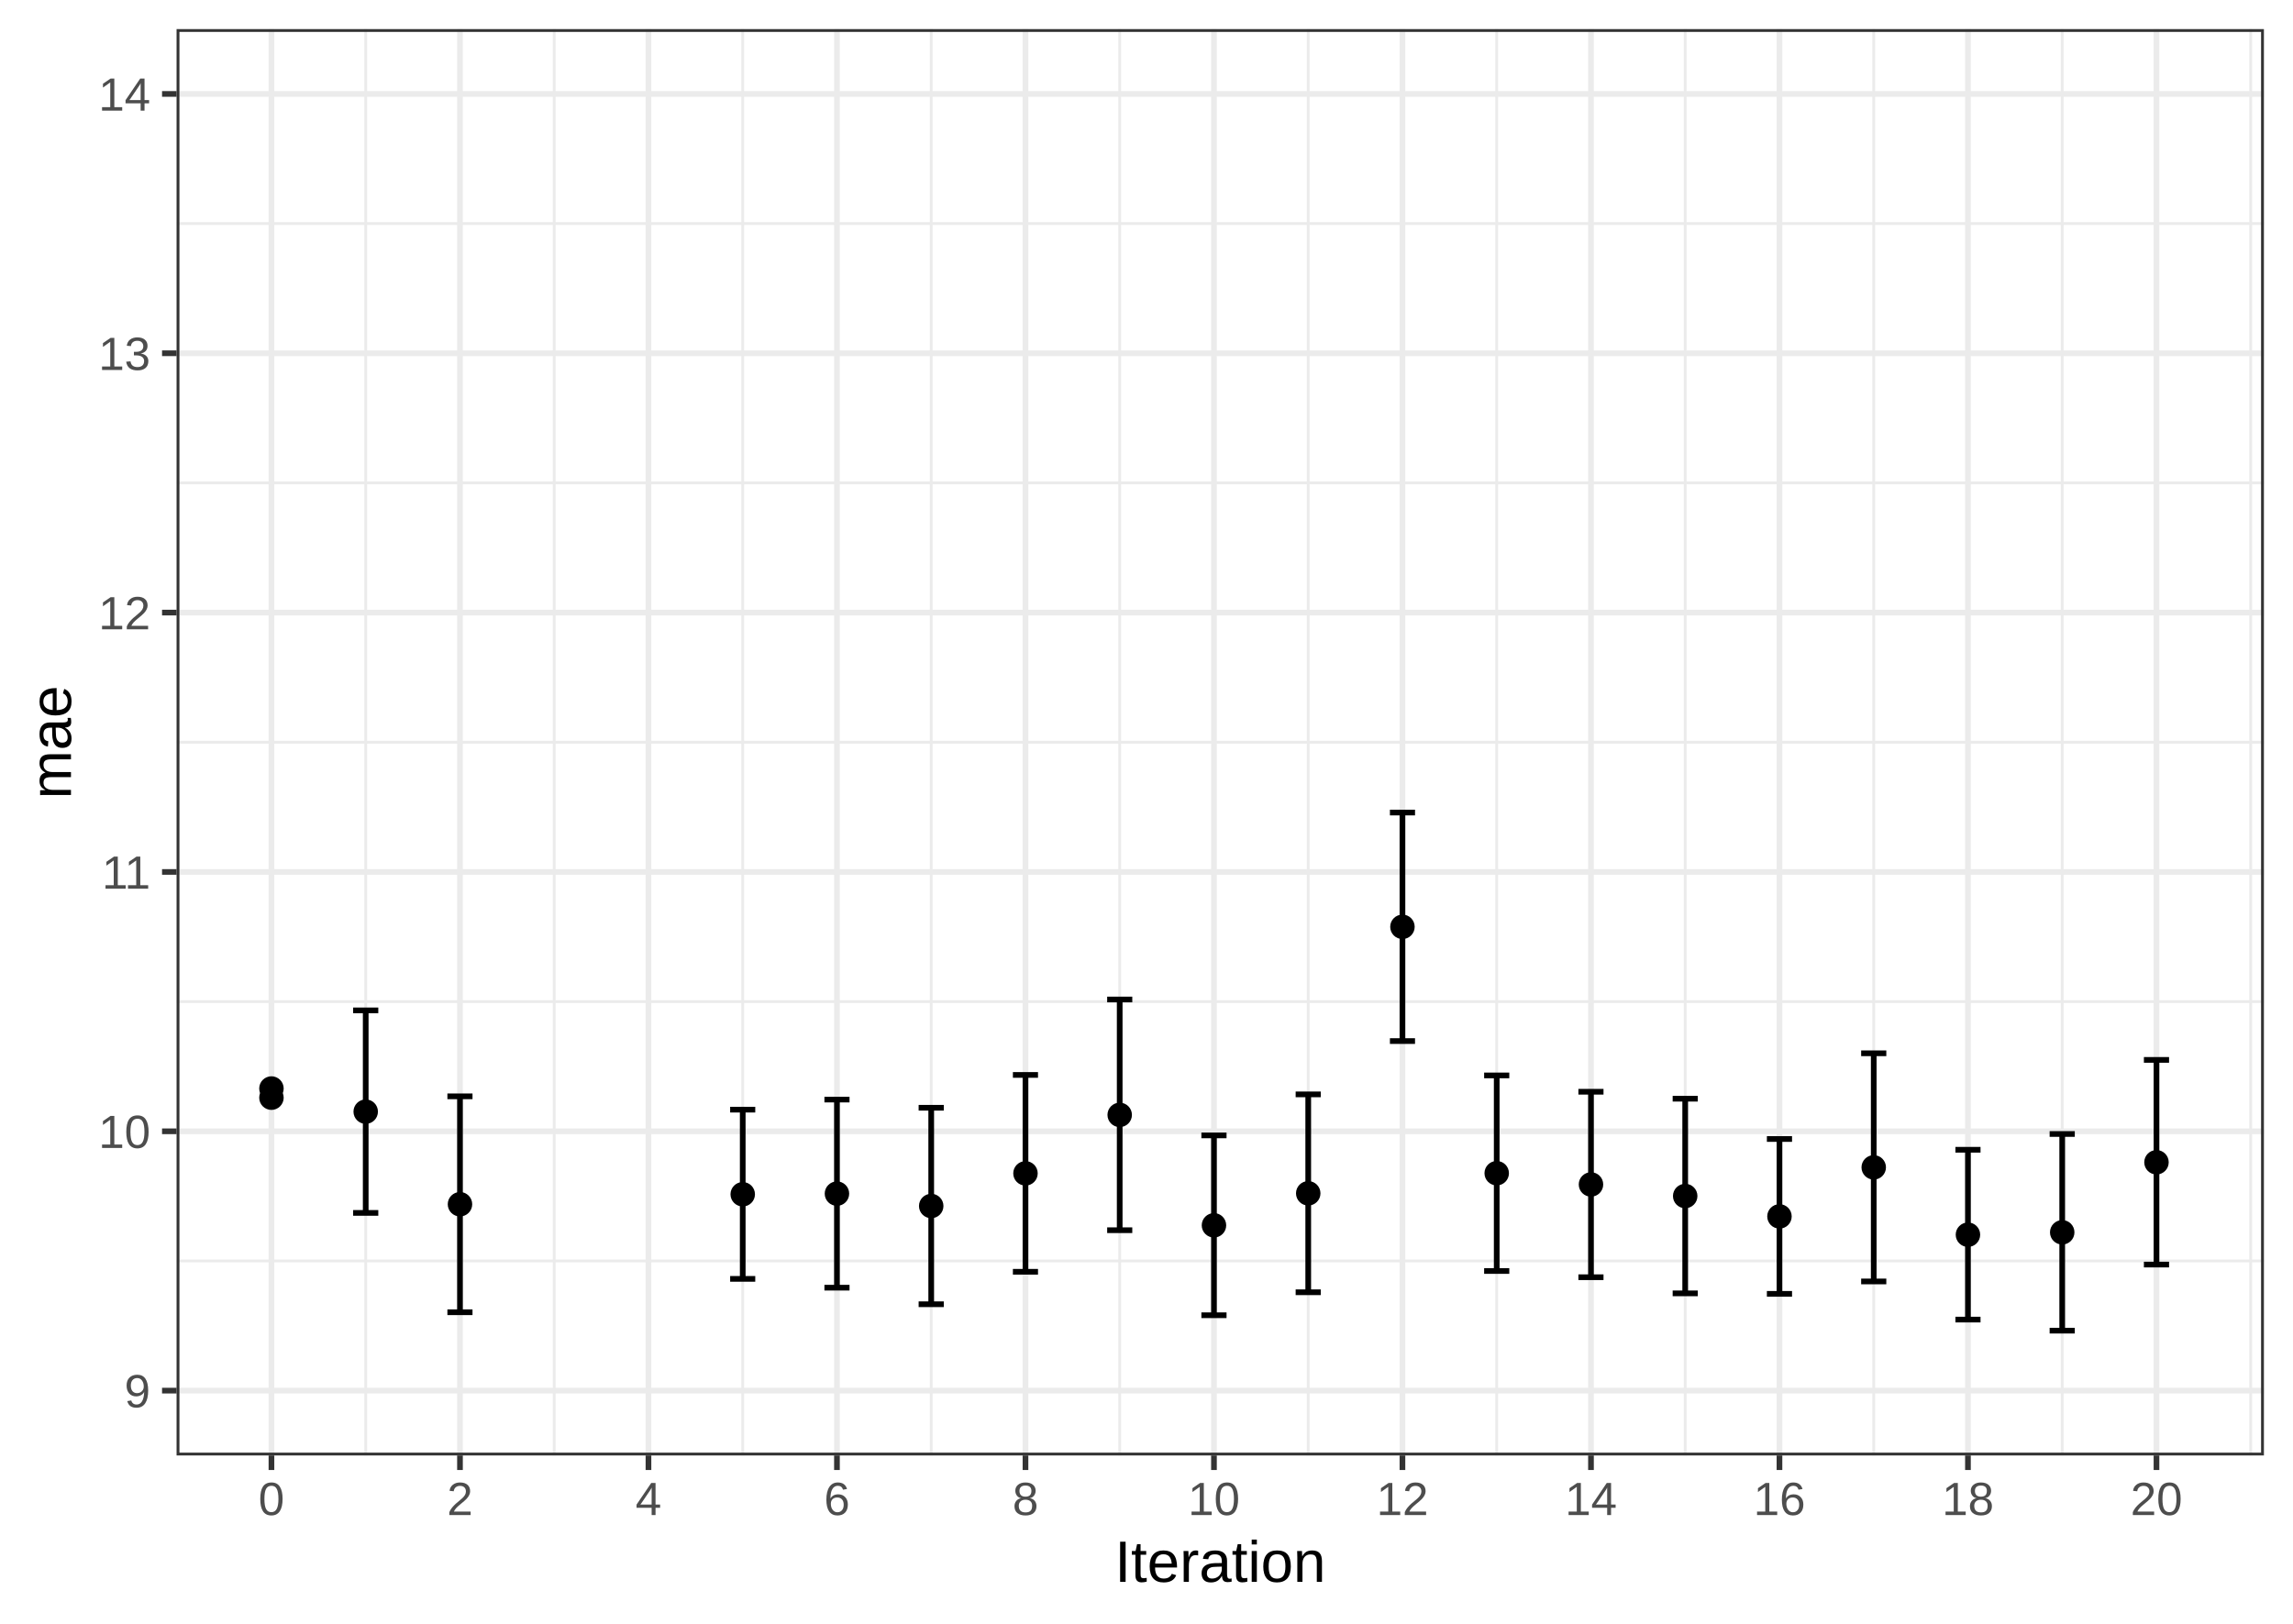
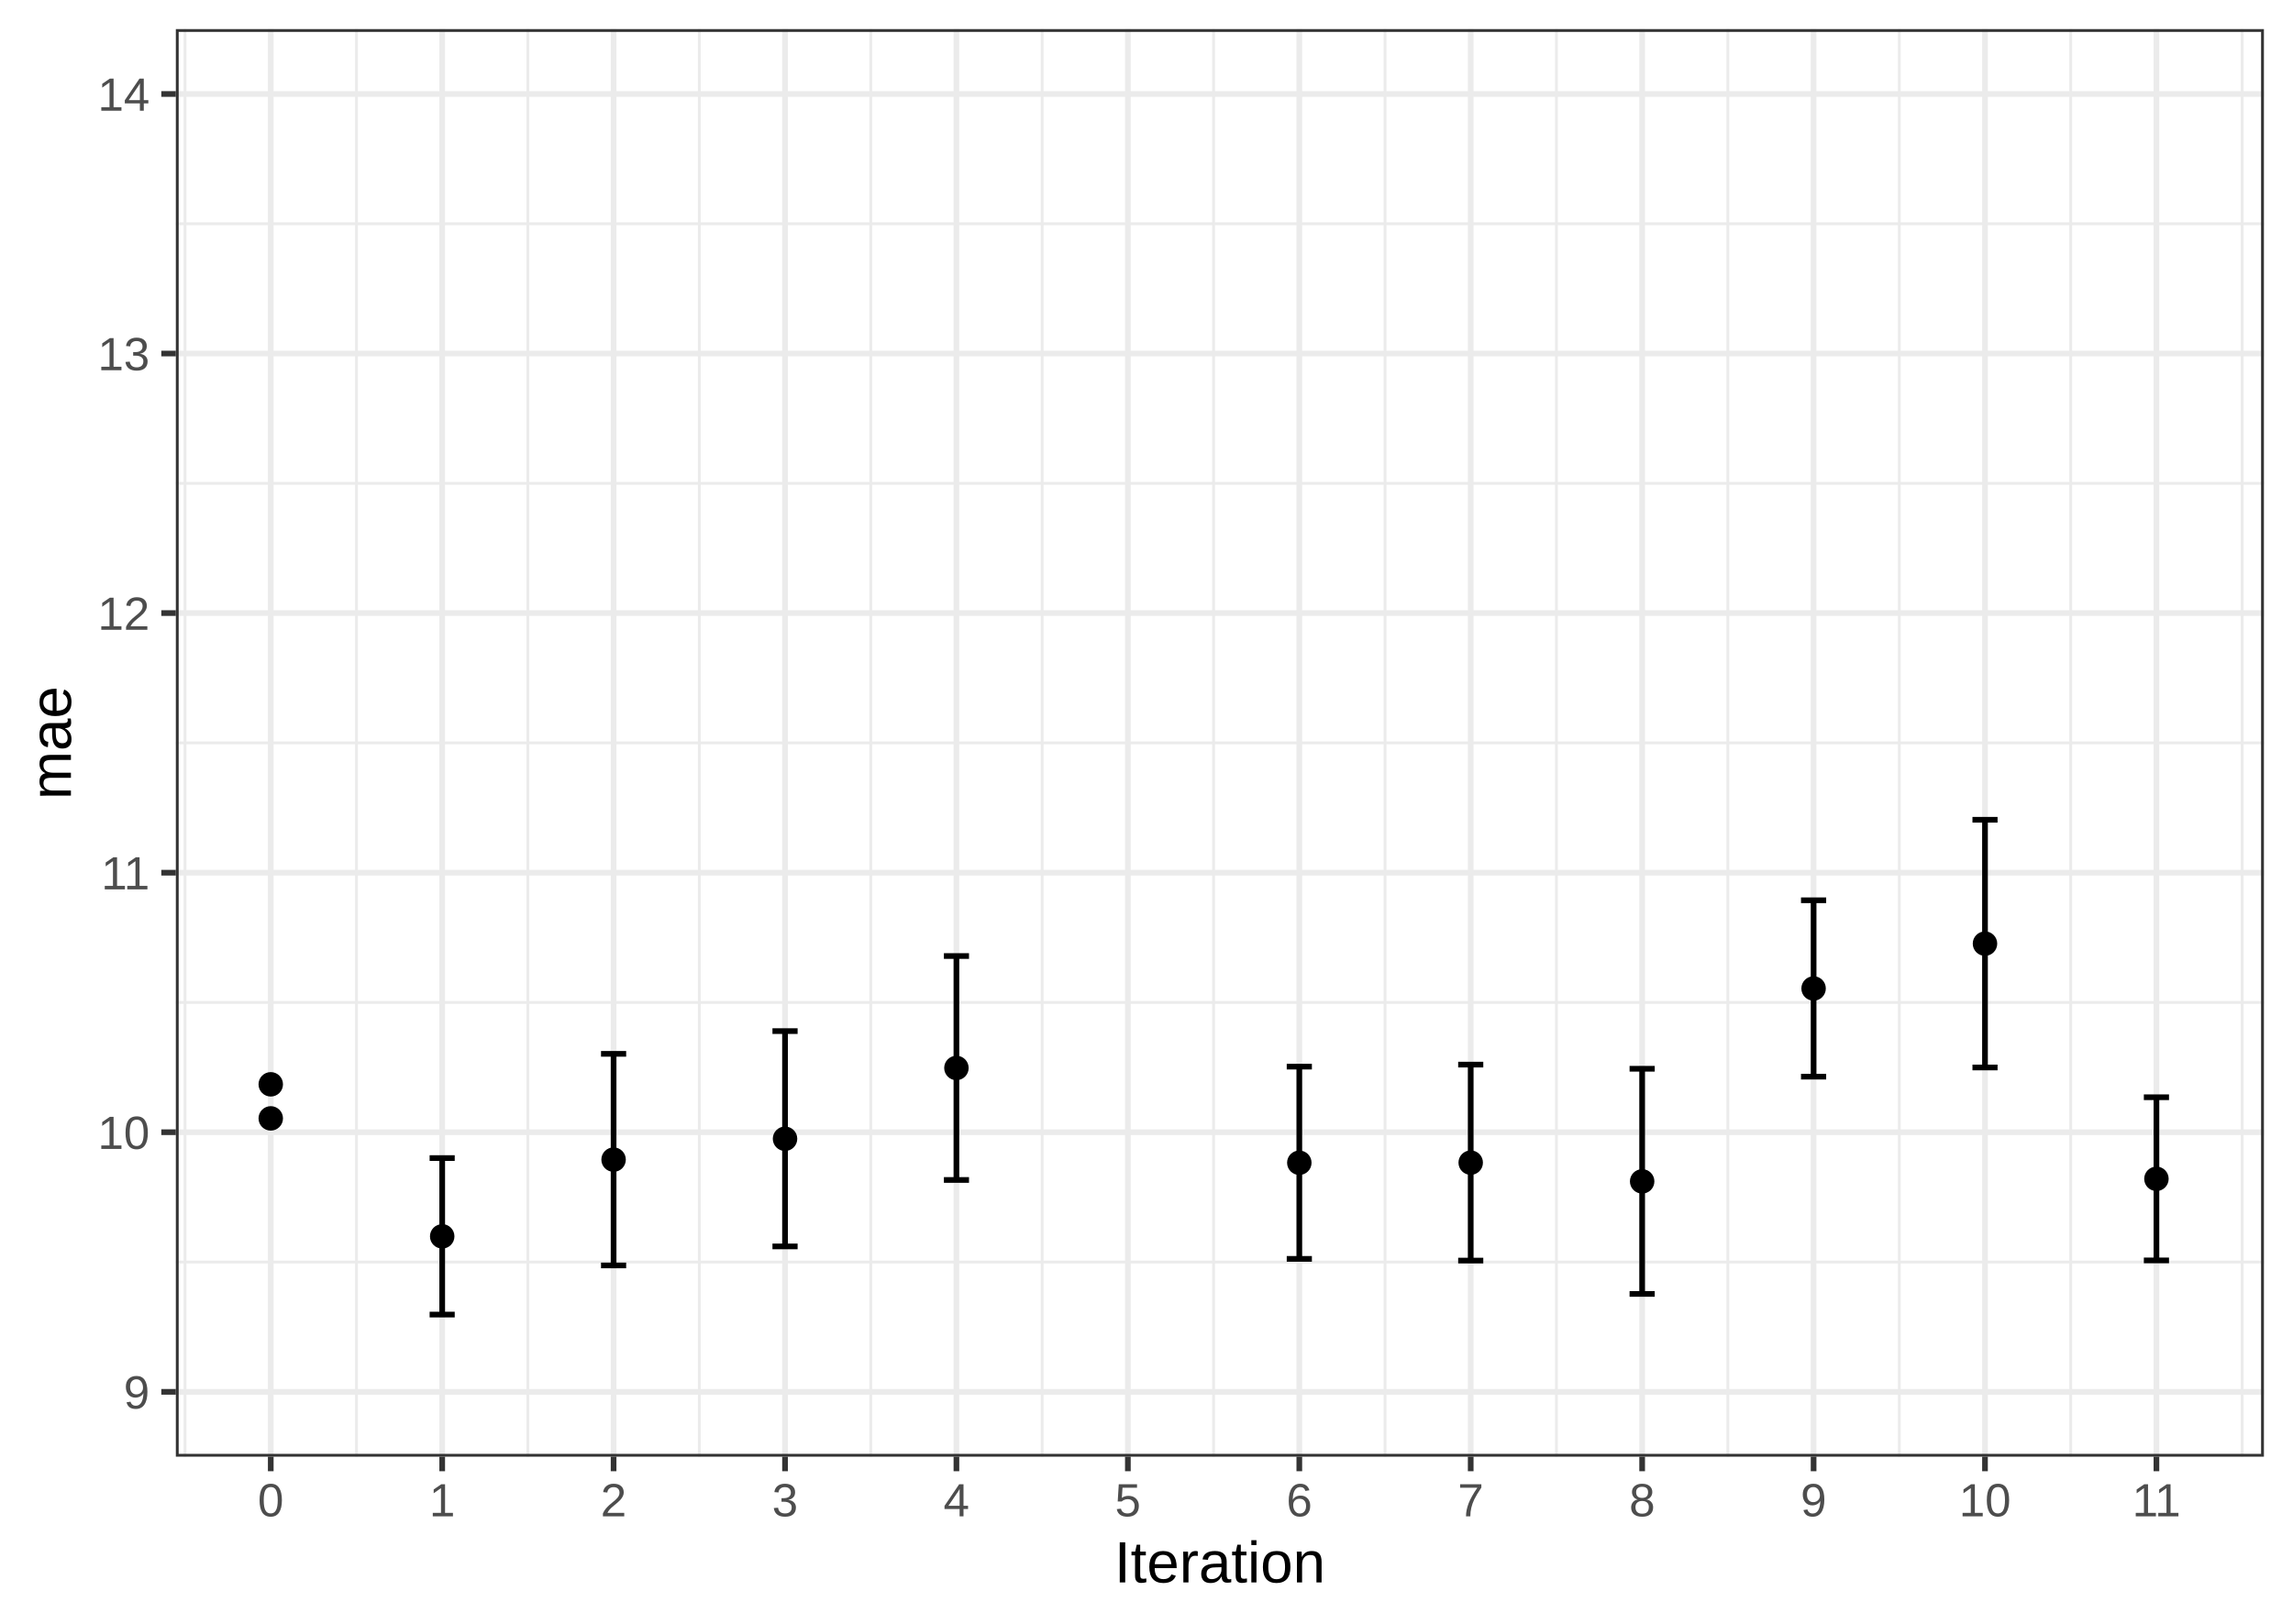
- <svg xmlns="http://www.w3.org/2000/svg" class="svglite" width="432.00pt" height="306.00pt" viewBox="0 0 432.00 306.00">
-   <defs>
-     <style type="text/css">
+ <svg xmlns="http://www.w3.org/2000/svg" width="432.00pt" height="306.00pt" viewBox="0 0 432.00 306.00">
+   <g class="svglite">
+     <defs>
+       <style type="text/css">
    .svglite line, .svglite polyline, .svglite polygon, .svglite path, .svglite rect, .svglite circle {
      fill: none;
      stroke: #000000;
      stroke-linecap: round;
      stroke-linejoin: round;
      stroke-miterlimit: 10.00;
    }
    .svglite text {
      white-space: pre;
    }
+     .svglite g.glyphgroup path {
+       fill: inherit;
+       stroke: none;
+     }
  </style>
-   </defs>
-   <rect width="100%" height="100%" style="stroke: none; fill: #FFFFFF;" />
-   <defs>
-     <clipPath id="cpMC4wMHw0MzIuMDB8MC4wMHwzMDYuMDA=">
-       <rect x="0.00" y="0.00" width="432.00" height="306.00" />
-     </clipPath>
-   </defs>
-   <g clip-path="url(#cpMC4wMHw0MzIuMDB8MC4wMHwzMDYuMDA=)">
-     <rect x="0.00" y="0.00" width="432.00" height="306.00" style="stroke-width: 1.07; stroke: #FFFFFF; fill: #FFFFFF;" />
-   </g>
-   <defs>
-     <clipPath id="cpMzMuMjd8NDI2LjUyfDUuNDh8Mjc0LjI3">
-       <rect x="33.27" y="5.48" width="393.25" height="268.79" />
-     </clipPath>
-   </defs>
-   <g clip-path="url(#cpMzMuMjd8NDI2LjUyfDUuNDh8Mjc0LjI3)">
-     <rect x="33.27" y="5.48" width="393.25" height="268.79" style="stroke-width: 1.07; stroke: none; fill: #FFFFFF;" />
-     <polyline points="33.27,237.61 426.52,237.61 " style="stroke-width: 0.53; stroke: #EBEBEB; stroke-linecap: butt;" />
-     <polyline points="33.27,188.74 426.52,188.74 " style="stroke-width: 0.53; stroke: #EBEBEB; stroke-linecap: butt;" />
-     <polyline points="33.27,139.87 426.52,139.87 " style="stroke-width: 0.53; stroke: #EBEBEB; stroke-linecap: butt;" />
-     <polyline points="33.27,91.00 426.52,91.00 " style="stroke-width: 0.53; stroke: #EBEBEB; stroke-linecap: butt;" />
-     <polyline points="33.27,42.13 426.52,42.13 " style="stroke-width: 0.53; stroke: #EBEBEB; stroke-linecap: butt;" />
-     <polyline points="33.39,274.27 33.39,5.48 " style="stroke-width: 0.53; stroke: #EBEBEB; stroke-linecap: butt;" />
-     <polyline points="68.90,274.27 68.90,5.48 " style="stroke-width: 0.53; stroke: #EBEBEB; stroke-linecap: butt;" />
-     <polyline points="104.41,274.27 104.41,5.48 " style="stroke-width: 0.53; stroke: #EBEBEB; stroke-linecap: butt;" />
-     <polyline points="139.93,274.27 139.93,5.48 " style="stroke-width: 0.53; stroke: #EBEBEB; stroke-linecap: butt;" />
-     <polyline points="175.44,274.27 175.44,5.48 " style="stroke-width: 0.53; stroke: #EBEBEB; stroke-linecap: butt;" />
-     <polyline points="210.95,274.27 210.95,5.48 " style="stroke-width: 0.53; stroke: #EBEBEB; stroke-linecap: butt;" />
-     <polyline points="246.47,274.27 246.47,5.48 " style="stroke-width: 0.53; stroke: #EBEBEB; stroke-linecap: butt;" />
-     <polyline points="281.98,274.27 281.98,5.48 " style="stroke-width: 0.53; stroke: #EBEBEB; stroke-linecap: butt;" />
-     <polyline points="317.49,274.27 317.49,5.48 " style="stroke-width: 0.53; stroke: #EBEBEB; stroke-linecap: butt;" />
-     <polyline points="353.01,274.27 353.01,5.48 " style="stroke-width: 0.53; stroke: #EBEBEB; stroke-linecap: butt;" />
-     <polyline points="388.52,274.27 388.52,5.48 " style="stroke-width: 0.53; stroke: #EBEBEB; stroke-linecap: butt;" />
-     <polyline points="424.03,274.27 424.03,5.48 " style="stroke-width: 0.53; stroke: #EBEBEB; stroke-linecap: butt;" />
-     <polyline points="33.27,262.05 426.52,262.05 " style="stroke-width: 1.07; stroke: #EBEBEB; stroke-linecap: butt;" />
-     <polyline points="33.27,213.18 426.52,213.18 " style="stroke-width: 1.07; stroke: #EBEBEB; stroke-linecap: butt;" />
-     <polyline points="33.27,164.31 426.52,164.31 " style="stroke-width: 1.07; stroke: #EBEBEB; stroke-linecap: butt;" />
-     <polyline points="33.27,115.44 426.52,115.44 " style="stroke-width: 1.07; stroke: #EBEBEB; stroke-linecap: butt;" />
-     <polyline points="33.27,66.57 426.52,66.57 " style="stroke-width: 1.07; stroke: #EBEBEB; stroke-linecap: butt;" />
-     <polyline points="33.27,17.70 426.52,17.70 " style="stroke-width: 1.07; stroke: #EBEBEB; stroke-linecap: butt;" />
-     <polyline points="51.14,274.27 51.14,5.48 " style="stroke-width: 1.07; stroke: #EBEBEB; stroke-linecap: butt;" />
-     <polyline points="86.66,274.27 86.66,5.48 " style="stroke-width: 1.07; stroke: #EBEBEB; stroke-linecap: butt;" />
-     <polyline points="122.17,274.27 122.17,5.48 " style="stroke-width: 1.07; stroke: #EBEBEB; stroke-linecap: butt;" />
-     <polyline points="157.68,274.27 157.68,5.48 " style="stroke-width: 1.07; stroke: #EBEBEB; stroke-linecap: butt;" />
-     <polyline points="193.20,274.27 193.20,5.48 " style="stroke-width: 1.07; stroke: #EBEBEB; stroke-linecap: butt;" />
-     <polyline points="228.71,274.27 228.71,5.48 " style="stroke-width: 1.07; stroke: #EBEBEB; stroke-linecap: butt;" />
-     <polyline points="264.22,274.27 264.22,5.48 " style="stroke-width: 1.07; stroke: #EBEBEB; stroke-linecap: butt;" />
-     <polyline points="299.74,274.27 299.74,5.48 " style="stroke-width: 1.07; stroke: #EBEBEB; stroke-linecap: butt;" />
-     <polyline points="335.25,274.27 335.25,5.48 " style="stroke-width: 1.07; stroke: #EBEBEB; stroke-linecap: butt;" />
-     <polyline points="370.76,274.27 370.76,5.48 " style="stroke-width: 1.07; stroke: #EBEBEB; stroke-linecap: butt;" />
-     <polyline points="406.28,274.27 406.28,5.48 " style="stroke-width: 1.07; stroke: #EBEBEB; stroke-linecap: butt;" />
-     <circle cx="51.14" cy="205.12" r="1.95" style="stroke-width: 0.71; fill: #000000;" />
-     <circle cx="51.14" cy="206.85" r="1.95" style="stroke-width: 0.71; fill: #000000;" />
-     <circle cx="68.90" cy="209.48" r="1.95" style="stroke-width: 0.71; fill: #000000;" />
-     <circle cx="86.66" cy="226.93" r="1.95" style="stroke-width: 0.71; fill: #000000;" />
-     <circle cx="139.93" cy="225.05" r="1.95" style="stroke-width: 0.71; fill: #000000;" />
-     <circle cx="157.68" cy="224.93" r="1.95" style="stroke-width: 0.71; fill: #000000;" />
-     <circle cx="175.44" cy="227.26" r="1.95" style="stroke-width: 0.71; fill: #000000;" />
-     <circle cx="193.20" cy="221.11" r="1.95" style="stroke-width: 0.71; fill: #000000;" />
-     <circle cx="210.95" cy="210.09" r="1.95" style="stroke-width: 0.71; fill: #000000;" />
-     <circle cx="228.71" cy="230.90" r="1.95" style="stroke-width: 0.71; fill: #000000;" />
-     <circle cx="246.47" cy="224.87" r="1.95" style="stroke-width: 0.71; fill: #000000;" />
-     <circle cx="264.22" cy="174.65" r="1.95" style="stroke-width: 0.71; fill: #000000;" />
-     <circle cx="281.98" cy="221.08" r="1.95" style="stroke-width: 0.71; fill: #000000;" />
-     <circle cx="299.74" cy="223.20" r="1.95" style="stroke-width: 0.71; fill: #000000;" />
-     <circle cx="317.49" cy="225.38" r="1.95" style="stroke-width: 0.71; fill: #000000;" />
-     <circle cx="335.25" cy="229.22" r="1.95" style="stroke-width: 0.71; fill: #000000;" />
-     <circle cx="353.01" cy="219.98" r="1.95" style="stroke-width: 0.71; fill: #000000;" />
-     <circle cx="370.76" cy="232.67" r="1.95" style="stroke-width: 0.71; fill: #000000;" />
-     <circle cx="388.52" cy="232.22" r="1.95" style="stroke-width: 0.71; fill: #000000;" />
-     <circle cx="406.28" cy="219.02" r="1.95" style="stroke-width: 0.71; fill: #000000;" />
-     <polyline points="66.53,190.40 71.27,190.40 " style="stroke-width: 1.07; stroke-linecap: butt;" />
-     <polyline points="68.90,190.40 68.90,228.56 " style="stroke-width: 1.07; stroke-linecap: butt;" />
-     <polyline points="66.53,228.56 71.27,228.56 " style="stroke-width: 1.07; stroke-linecap: butt;" />
-     <polyline points="84.29,206.59 89.02,206.59 " style="stroke-width: 1.07; stroke-linecap: butt;" />
-     <polyline points="86.66,206.59 86.66,247.28 " style="stroke-width: 1.07; stroke-linecap: butt;" />
-     <polyline points="84.29,247.28 89.02,247.28 " style="stroke-width: 1.07; stroke-linecap: butt;" />
-     <polyline points="137.56,209.10 142.29,209.10 " style="stroke-width: 1.07; stroke-linecap: butt;" />
-     <polyline points="139.93,209.10 139.93,240.99 " style="stroke-width: 1.07; stroke-linecap: butt;" />
-     <polyline points="137.56,240.99 142.29,240.99 " style="stroke-width: 1.07; stroke-linecap: butt;" />
-     <polyline points="155.32,207.21 160.05,207.21 " style="stroke-width: 1.07; stroke-linecap: butt;" />
-     <polyline points="157.68,207.21 157.68,242.65 " style="stroke-width: 1.07; stroke-linecap: butt;" />
-     <polyline points="155.32,242.65 160.05,242.65 " style="stroke-width: 1.07; stroke-linecap: butt;" />
-     <polyline points="173.07,208.75 177.81,208.75 " style="stroke-width: 1.07; stroke-linecap: butt;" />
-     <polyline points="175.44,208.75 175.44,245.77 " style="stroke-width: 1.07; stroke-linecap: butt;" />
-     <polyline points="173.07,245.77 177.81,245.77 " style="stroke-width: 1.07; stroke-linecap: butt;" />
-     <polyline points="190.83,202.56 195.56,202.56 " style="stroke-width: 1.07; stroke-linecap: butt;" />
-     <polyline points="193.20,202.56 193.20,239.66 " style="stroke-width: 1.07; stroke-linecap: butt;" />
-     <polyline points="190.83,239.66 195.56,239.66 " style="stroke-width: 1.07; stroke-linecap: butt;" />
-     <polyline points="208.59,188.35 213.32,188.35 " style="stroke-width: 1.07; stroke-linecap: butt;" />
-     <polyline points="210.95,188.35 210.95,231.82 " style="stroke-width: 1.07; stroke-linecap: butt;" />
-     <polyline points="208.59,231.82 213.32,231.82 " style="stroke-width: 1.07; stroke-linecap: butt;" />
-     <polyline points="226.34,213.96 231.08,213.96 " style="stroke-width: 1.07; stroke-linecap: butt;" />
-     <polyline points="228.71,213.96 228.71,247.85 " style="stroke-width: 1.07; stroke-linecap: butt;" />
-     <polyline points="226.34,247.85 231.08,247.85 " style="stroke-width: 1.07; stroke-linecap: butt;" />
-     <polyline points="244.10,206.22 248.83,206.22 " style="stroke-width: 1.07; stroke-linecap: butt;" />
-     <polyline points="246.47,206.22 246.47,243.52 " style="stroke-width: 1.07; stroke-linecap: butt;" />
-     <polyline points="244.10,243.52 248.83,243.52 " style="stroke-width: 1.07; stroke-linecap: butt;" />
-     <polyline points="261.86,153.12 266.59,153.12 " style="stroke-width: 1.07; stroke-linecap: butt;" />
-     <polyline points="264.22,153.12 264.22,196.18 " style="stroke-width: 1.07; stroke-linecap: butt;" />
-     <polyline points="261.86,196.18 266.59,196.18 " style="stroke-width: 1.07; stroke-linecap: butt;" />
-     <polyline points="279.61,202.65 284.35,202.65 " style="stroke-width: 1.07; stroke-linecap: butt;" />
-     <polyline points="281.98,202.65 281.98,239.51 " style="stroke-width: 1.07; stroke-linecap: butt;" />
-     <polyline points="279.61,239.51 284.35,239.51 " style="stroke-width: 1.07; stroke-linecap: butt;" />
-     <polyline points="297.37,205.73 302.10,205.73 " style="stroke-width: 1.07; stroke-linecap: butt;" />
-     <polyline points="299.74,205.73 299.74,240.68 " style="stroke-width: 1.07; stroke-linecap: butt;" />
-     <polyline points="297.37,240.68 302.10,240.68 " style="stroke-width: 1.07; stroke-linecap: butt;" />
-     <polyline points="315.13,207.04 319.86,207.04 " style="stroke-width: 1.07; stroke-linecap: butt;" />
-     <polyline points="317.49,207.04 317.49,243.72 " style="stroke-width: 1.07; stroke-linecap: butt;" />
-     <polyline points="315.13,243.72 319.86,243.72 " style="stroke-width: 1.07; stroke-linecap: butt;" />
-     <polyline points="332.88,214.63 337.62,214.63 " style="stroke-width: 1.07; stroke-linecap: butt;" />
-     <polyline points="335.25,214.63 335.25,243.82 " style="stroke-width: 1.07; stroke-linecap: butt;" />
-     <polyline points="332.88,243.82 337.62,243.82 " style="stroke-width: 1.07; stroke-linecap: butt;" />
-     <polyline points="350.64,198.48 355.38,198.48 " style="stroke-width: 1.07; stroke-linecap: butt;" />
-     <polyline points="353.01,198.48 353.01,241.48 " style="stroke-width: 1.07; stroke-linecap: butt;" />
-     <polyline points="350.64,241.48 355.38,241.48 " style="stroke-width: 1.07; stroke-linecap: butt;" />
-     <polyline points="368.40,216.66 373.13,216.66 " style="stroke-width: 1.07; stroke-linecap: butt;" />
-     <polyline points="370.76,216.66 370.76,248.67 " style="stroke-width: 1.07; stroke-linecap: butt;" />
-     <polyline points="368.40,248.67 373.13,248.67 " style="stroke-width: 1.07; stroke-linecap: butt;" />
-     <polyline points="386.15,213.69 390.89,213.69 " style="stroke-width: 1.07; stroke-linecap: butt;" />
-     <polyline points="388.52,213.69 388.52,250.75 " style="stroke-width: 1.07; stroke-linecap: butt;" />
-     <polyline points="386.15,250.75 390.89,250.75 " style="stroke-width: 1.07; stroke-linecap: butt;" />
-     <polyline points="403.91,199.73 408.65,199.73 " style="stroke-width: 1.07; stroke-linecap: butt;" />
-     <polyline points="406.28,199.73 406.28,238.30 " style="stroke-width: 1.07; stroke-linecap: butt;" />
-     <polyline points="403.91,238.30 408.65,238.30 " style="stroke-width: 1.07; stroke-linecap: butt;" />
-     <rect x="33.27" y="5.48" width="393.25" height="268.79" style="stroke-width: 1.07; stroke: #333333;" />
-   </g>
-   <g clip-path="url(#cpMC4wMHw0MzIuMDB8MC4wMHwzMDYuMDA=)">
-     <text x="28.34" y="265.20" text-anchor="end" style="font-size: 8.80px;fill: #4D4D4D; font-family: &quot;Arial&quot;;" textLength="4.90px" lengthAdjust="spacingAndGlyphs">9</text>
-     <text x="28.34" y="216.33" text-anchor="end" style="font-size: 8.80px;fill: #4D4D4D; font-family: &quot;Arial&quot;;" textLength="9.79px" lengthAdjust="spacingAndGlyphs">10</text>
-     <text x="28.34" y="167.46" text-anchor="end" style="font-size: 8.80px;fill: #4D4D4D; font-family: &quot;Arial&quot;;" textLength="9.79px" lengthAdjust="spacingAndGlyphs">11</text>
-     <text x="28.34" y="118.59" text-anchor="end" style="font-size: 8.80px;fill: #4D4D4D; font-family: &quot;Arial&quot;;" textLength="9.79px" lengthAdjust="spacingAndGlyphs">12</text>
-     <text x="28.34" y="69.72" text-anchor="end" style="font-size: 8.80px;fill: #4D4D4D; font-family: &quot;Arial&quot;;" textLength="9.79px" lengthAdjust="spacingAndGlyphs">13</text>
-     <text x="28.34" y="20.85" text-anchor="end" style="font-size: 8.80px;fill: #4D4D4D; font-family: &quot;Arial&quot;;" textLength="9.79px" lengthAdjust="spacingAndGlyphs">14</text>
-     <polyline points="30.53,262.05 33.27,262.05 " style="stroke-width: 1.07; stroke: #333333; stroke-linecap: butt;" />
-     <polyline points="30.53,213.18 33.27,213.18 " style="stroke-width: 1.07; stroke: #333333; stroke-linecap: butt;" />
-     <polyline points="30.53,164.31 33.27,164.31 " style="stroke-width: 1.07; stroke: #333333; stroke-linecap: butt;" />
-     <polyline points="30.53,115.44 33.27,115.44 " style="stroke-width: 1.07; stroke: #333333; stroke-linecap: butt;" />
-     <polyline points="30.53,66.57 33.27,66.57 " style="stroke-width: 1.07; stroke: #333333; stroke-linecap: butt;" />
-     <polyline points="30.53,17.70 33.27,17.70 " style="stroke-width: 1.07; stroke: #333333; stroke-linecap: butt;" />
-     <polyline points="51.14,277.01 51.14,274.27 " style="stroke-width: 1.07; stroke: #333333; stroke-linecap: butt;" />
-     <polyline points="86.66,277.01 86.66,274.27 " style="stroke-width: 1.07; stroke: #333333; stroke-linecap: butt;" />
-     <polyline points="122.17,277.01 122.17,274.27 " style="stroke-width: 1.07; stroke: #333333; stroke-linecap: butt;" />
-     <polyline points="157.68,277.01 157.68,274.27 " style="stroke-width: 1.07; stroke: #333333; stroke-linecap: butt;" />
-     <polyline points="193.20,277.01 193.20,274.27 " style="stroke-width: 1.07; stroke: #333333; stroke-linecap: butt;" />
-     <polyline points="228.71,277.01 228.71,274.27 " style="stroke-width: 1.07; stroke: #333333; stroke-linecap: butt;" />
-     <polyline points="264.22,277.01 264.22,274.27 " style="stroke-width: 1.07; stroke: #333333; stroke-linecap: butt;" />
-     <polyline points="299.74,277.01 299.74,274.27 " style="stroke-width: 1.07; stroke: #333333; stroke-linecap: butt;" />
-     <polyline points="335.25,277.01 335.25,274.27 " style="stroke-width: 1.07; stroke: #333333; stroke-linecap: butt;" />
-     <polyline points="370.76,277.01 370.76,274.27 " style="stroke-width: 1.07; stroke: #333333; stroke-linecap: butt;" />
-     <polyline points="406.28,277.01 406.28,274.27 " style="stroke-width: 1.07; stroke: #333333; stroke-linecap: butt;" />
-     <text x="51.14" y="285.50" text-anchor="middle" style="font-size: 8.80px;fill: #4D4D4D; font-family: &quot;Arial&quot;;" textLength="4.90px" lengthAdjust="spacingAndGlyphs">0</text>
-     <text x="86.66" y="285.50" text-anchor="middle" style="font-size: 8.80px;fill: #4D4D4D; font-family: &quot;Arial&quot;;" textLength="4.90px" lengthAdjust="spacingAndGlyphs">2</text>
-     <text x="122.17" y="285.50" text-anchor="middle" style="font-size: 8.80px;fill: #4D4D4D; font-family: &quot;Arial&quot;;" textLength="4.90px" lengthAdjust="spacingAndGlyphs">4</text>
-     <text x="157.68" y="285.50" text-anchor="middle" style="font-size: 8.80px;fill: #4D4D4D; font-family: &quot;Arial&quot;;" textLength="4.90px" lengthAdjust="spacingAndGlyphs">6</text>
-     <text x="193.20" y="285.50" text-anchor="middle" style="font-size: 8.80px;fill: #4D4D4D; font-family: &quot;Arial&quot;;" textLength="4.90px" lengthAdjust="spacingAndGlyphs">8</text>
-     <text x="228.71" y="285.50" text-anchor="middle" style="font-size: 8.80px;fill: #4D4D4D; font-family: &quot;Arial&quot;;" textLength="9.79px" lengthAdjust="spacingAndGlyphs">10</text>
-     <text x="264.22" y="285.50" text-anchor="middle" style="font-size: 8.80px;fill: #4D4D4D; font-family: &quot;Arial&quot;;" textLength="9.79px" lengthAdjust="spacingAndGlyphs">12</text>
-     <text x="299.74" y="285.50" text-anchor="middle" style="font-size: 8.80px;fill: #4D4D4D; font-family: &quot;Arial&quot;;" textLength="9.79px" lengthAdjust="spacingAndGlyphs">14</text>
-     <text x="335.25" y="285.50" text-anchor="middle" style="font-size: 8.80px;fill: #4D4D4D; font-family: &quot;Arial&quot;;" textLength="9.79px" lengthAdjust="spacingAndGlyphs">16</text>
-     <text x="370.76" y="285.50" text-anchor="middle" style="font-size: 8.80px;fill: #4D4D4D; font-family: &quot;Arial&quot;;" textLength="9.79px" lengthAdjust="spacingAndGlyphs">18</text>
-     <text x="406.28" y="285.50" text-anchor="middle" style="font-size: 8.80px;fill: #4D4D4D; font-family: &quot;Arial&quot;;" textLength="9.79px" lengthAdjust="spacingAndGlyphs">20</text>
-     <text x="229.89" y="298.09" text-anchor="middle" style="font-size: 11.00px; font-family: &quot;Arial&quot;;" textLength="39.74px" lengthAdjust="spacingAndGlyphs">Iteration</text>
-     <text transform="translate(13.37,139.87) rotate(-90)" text-anchor="middle" style="font-size: 11.00px; font-family: &quot;Arial&quot;;" textLength="21.41px" lengthAdjust="spacingAndGlyphs">mae</text>
+     </defs>
+     <rect width="100%" height="100%" style="stroke: none; fill: #FFFFFF;" />
+     <defs>
+       <clipPath id="cpMC4wMHw0MzIuMDB8MC4wMHwzMDYuMDA=">
+         <rect x="0.00" y="0.00" width="432.00" height="306.00" />
+       </clipPath>
+     </defs>
+     <g clip-path="url(#cpMC4wMHw0MzIuMDB8MC4wMHwzMDYuMDA=)">
+       <rect x="0" y="0.00" width="432.00" height="306.00" style="stroke-width: 1.07; stroke: #FFFFFF; fill: #FFFFFF;" />
+     </g>
+     <defs>
+       <clipPath id="cpMzMuMTN8NDI2LjUyfDUuNDh8Mjc0LjUw">
+         <rect x="33.13" y="5.48" width="393.39" height="269.02" />
+       </clipPath>
+     </defs>
+     <g clip-path="url(#cpMzMuMTN8NDI2LjUyfDUuNDh8Mjc0LjUw)">
+       <rect x="33.13" y="5.48" width="393.39" height="269.02" style="stroke-width: 1.07; stroke: none; fill: #FFFFFF;" />
+       <polyline points="33.13,237.82 426.52,237.82 " style="stroke-width: 0.53; stroke: #EBEBEB; stroke-linecap: butt;" />
+       <polyline points="33.13,188.91 426.52,188.91 " style="stroke-width: 0.53; stroke: #EBEBEB; stroke-linecap: butt;" />
+       <polyline points="33.13,139.99 426.52,139.99 " style="stroke-width: 0.53; stroke: #EBEBEB; stroke-linecap: butt;" />
+       <polyline points="33.13,91.08 426.52,91.08 " style="stroke-width: 0.53; stroke: #EBEBEB; stroke-linecap: butt;" />
+       <polyline points="33.13,42.16 426.52,42.16 " style="stroke-width: 0.53; stroke: #EBEBEB; stroke-linecap: butt;" />
+       <polyline points="34.86,274.50 34.86,5.48 " style="stroke-width: 0.53; stroke: #EBEBEB; stroke-linecap: butt;" />
+       <polyline points="67.16,274.50 67.16,5.48 " style="stroke-width: 0.53; stroke: #EBEBEB; stroke-linecap: butt;" />
+       <polyline points="99.45,274.50 99.45,5.48 " style="stroke-width: 0.53; stroke: #EBEBEB; stroke-linecap: butt;" />
+       <polyline points="131.75,274.50 131.75,5.48 " style="stroke-width: 0.53; stroke: #EBEBEB; stroke-linecap: butt;" />
+       <polyline points="164.05,274.50 164.05,5.48 " style="stroke-width: 0.53; stroke: #EBEBEB; stroke-linecap: butt;" />
+       <polyline points="196.34,274.50 196.34,5.48 " style="stroke-width: 0.53; stroke: #EBEBEB; stroke-linecap: butt;" />
+       <polyline points="228.64,274.50 228.64,5.48 " style="stroke-width: 0.53; stroke: #EBEBEB; stroke-linecap: butt;" />
+       <polyline points="260.94,274.50 260.94,5.48 " style="stroke-width: 0.53; stroke: #EBEBEB; stroke-linecap: butt;" />
+       <polyline points="293.23,274.50 293.23,5.48 " style="stroke-width: 0.53; stroke: #EBEBEB; stroke-linecap: butt;" />
+       <polyline points="325.53,274.50 325.53,5.48 " style="stroke-width: 0.53; stroke: #EBEBEB; stroke-linecap: butt;" />
+       <polyline points="357.83,274.50 357.83,5.48 " style="stroke-width: 0.53; stroke: #EBEBEB; stroke-linecap: butt;" />
+       <polyline points="390.12,274.50 390.12,5.48 " style="stroke-width: 0.53; stroke: #EBEBEB; stroke-linecap: butt;" />
+       <polyline points="422.42,274.50 422.42,5.48 " style="stroke-width: 0.53; stroke: #EBEBEB; stroke-linecap: butt;" />
+       <polyline points="33.13,262.28 426.52,262.28 " style="stroke-width: 1.07; stroke: #EBEBEB; stroke-linecap: butt;" />
+       <polyline points="33.13,213.36 426.52,213.36 " style="stroke-width: 1.07; stroke: #EBEBEB; stroke-linecap: butt;" />
+       <polyline points="33.13,164.45 426.52,164.45 " style="stroke-width: 1.07; stroke: #EBEBEB; stroke-linecap: butt;" />
+       <polyline points="33.13,115.53 426.52,115.53 " style="stroke-width: 1.07; stroke: #EBEBEB; stroke-linecap: butt;" />
+       <polyline points="33.13,66.62 426.52,66.62 " style="stroke-width: 1.07; stroke: #EBEBEB; stroke-linecap: butt;" />
+       <polyline points="33.13,17.71 426.52,17.71 " style="stroke-width: 1.07; stroke: #EBEBEB; stroke-linecap: butt;" />
+       <polyline points="51.01,274.50 51.01,5.48 " style="stroke-width: 1.07; stroke: #EBEBEB; stroke-linecap: butt;" />
+       <polyline points="83.31,274.50 83.31,5.48 " style="stroke-width: 1.07; stroke: #EBEBEB; stroke-linecap: butt;" />
+       <polyline points="115.60,274.50 115.60,5.48 " style="stroke-width: 1.07; stroke: #EBEBEB; stroke-linecap: butt;" />
+       <polyline points="147.90,274.50 147.90,5.48 " style="stroke-width: 1.07; stroke: #EBEBEB; stroke-linecap: butt;" />
+       <polyline points="180.19,274.50 180.19,5.48 " style="stroke-width: 1.07; stroke: #EBEBEB; stroke-linecap: butt;" />
+       <polyline points="212.49,274.50 212.49,5.48 " style="stroke-width: 1.07; stroke: #EBEBEB; stroke-linecap: butt;" />
+       <polyline points="244.79,274.50 244.79,5.48 " style="stroke-width: 1.07; stroke: #EBEBEB; stroke-linecap: butt;" />
+       <polyline points="277.08,274.50 277.08,5.48 " style="stroke-width: 1.07; stroke: #EBEBEB; stroke-linecap: butt;" />
+       <polyline points="309.38,274.50 309.38,5.48 " style="stroke-width: 1.07; stroke: #EBEBEB; stroke-linecap: butt;" />
+       <polyline points="341.68,274.50 341.68,5.48 " style="stroke-width: 1.07; stroke: #EBEBEB; stroke-linecap: butt;" />
+       <polyline points="373.97,274.50 373.97,5.48 " style="stroke-width: 1.07; stroke: #EBEBEB; stroke-linecap: butt;" />
+       <polyline points="406.27,274.50 406.27,5.48 " style="stroke-width: 1.07; stroke: #EBEBEB; stroke-linecap: butt;" />
+       <circle cx="51.01" cy="204.33" r="1.95" style="stroke-width: 0.71; fill: #000000;" />
+       <circle cx="51.01" cy="210.75" r="1.95" style="stroke-width: 0.71; fill: #000000;" />
+       <circle cx="83.31" cy="232.98" r="1.95" style="stroke-width: 0.71; fill: #000000;" />
+       <circle cx="115.60" cy="218.52" r="1.95" style="stroke-width: 0.71; fill: #000000;" />
+       <circle cx="147.90" cy="214.59" r="1.95" style="stroke-width: 0.71; fill: #000000;" />
+       <circle cx="180.19" cy="201.25" r="1.95" style="stroke-width: 0.71; fill: #000000;" />
+       <circle cx="244.79" cy="219.11" r="1.95" style="stroke-width: 0.71; fill: #000000;" />
+       <circle cx="277.08" cy="219.09" r="1.95" style="stroke-width: 0.71; fill: #000000;" />
+       <circle cx="309.38" cy="222.62" r="1.95" style="stroke-width: 0.71; fill: #000000;" />
+       <circle cx="341.68" cy="186.27" r="1.95" style="stroke-width: 0.71; fill: #000000;" />
+       <circle cx="373.97" cy="177.82" r="1.95" style="stroke-width: 0.71; fill: #000000;" />
+       <circle cx="406.27" cy="222.14" r="1.95" style="stroke-width: 0.71; fill: #000000;" />
+       <polyline points="80.94,218.23 85.67,218.23 " style="stroke-width: 1.07; stroke-linecap: butt;" />
+       <polyline points="83.31,218.23 83.31,247.72 " style="stroke-width: 1.07; stroke-linecap: butt;" />
+       <polyline points="80.94,247.72 85.67,247.72 " style="stroke-width: 1.07; stroke-linecap: butt;" />
+       <polyline points="113.23,198.59 117.97,198.59 " style="stroke-width: 1.07; stroke-linecap: butt;" />
+       <polyline points="115.60,198.59 115.60,238.46 " style="stroke-width: 1.07; stroke-linecap: butt;" />
+       <polyline points="113.23,238.46 117.97,238.46 " style="stroke-width: 1.07; stroke-linecap: butt;" />
+       <polyline points="145.53,194.30 150.27,194.30 " style="stroke-width: 1.07; stroke-linecap: butt;" />
+       <polyline points="147.90,194.30 147.90,234.87 " style="stroke-width: 1.07; stroke-linecap: butt;" />
+       <polyline points="145.53,234.87 150.27,234.87 " style="stroke-width: 1.07; stroke-linecap: butt;" />
+       <polyline points="177.83,180.16 182.56,180.16 " style="stroke-width: 1.07; stroke-linecap: butt;" />
+       <polyline points="180.19,180.16 180.19,222.35 " style="stroke-width: 1.07; stroke-linecap: butt;" />
+       <polyline points="177.83,222.35 182.56,222.35 " style="stroke-width: 1.07; stroke-linecap: butt;" />
+       <polyline points="242.42,200.99 247.16,200.99 " style="stroke-width: 1.07; stroke-linecap: butt;" />
+       <polyline points="244.79,200.99 244.79,237.23 " style="stroke-width: 1.07; stroke-linecap: butt;" />
+       <polyline points="242.42,237.23 247.16,237.23 " style="stroke-width: 1.07; stroke-linecap: butt;" />
+       <polyline points="274.72,200.62 279.45,200.62 " style="stroke-width: 1.07; stroke-linecap: butt;" />
+       <polyline points="277.08,200.62 277.08,237.55 " style="stroke-width: 1.07; stroke-linecap: butt;" />
+       <polyline points="274.72,237.55 279.45,237.55 " style="stroke-width: 1.07; stroke-linecap: butt;" />
+       <polyline points="307.01,201.40 311.75,201.40 " style="stroke-width: 1.07; stroke-linecap: butt;" />
+       <polyline points="309.38,201.40 309.38,243.83 " style="stroke-width: 1.07; stroke-linecap: butt;" />
+       <polyline points="307.01,243.83 311.75,243.83 " style="stroke-width: 1.07; stroke-linecap: butt;" />
+       <polyline points="339.31,169.65 344.05,169.65 " style="stroke-width: 1.07; stroke-linecap: butt;" />
+       <polyline points="341.68,169.65 341.68,202.88 " style="stroke-width: 1.07; stroke-linecap: butt;" />
+       <polyline points="339.31,202.88 344.05,202.88 " style="stroke-width: 1.07; stroke-linecap: butt;" />
+       <polyline points="371.61,154.48 376.34,154.48 " style="stroke-width: 1.07; stroke-linecap: butt;" />
+       <polyline points="373.97,154.48 373.97,201.16 " style="stroke-width: 1.07; stroke-linecap: butt;" />
+       <polyline points="371.61,201.16 376.34,201.16 " style="stroke-width: 1.07; stroke-linecap: butt;" />
+       <polyline points="403.90,206.77 408.64,206.77 " style="stroke-width: 1.07; stroke-linecap: butt;" />
+       <polyline points="406.27,206.77 406.27,237.51 " style="stroke-width: 1.07; stroke-linecap: butt;" />
+       <polyline points="403.90,237.51 408.64,237.51 " style="stroke-width: 1.07; stroke-linecap: butt;" />
+       <rect x="33.13" y="5.48" width="393.39" height="269.02" style="stroke-width: 1.07; stroke: #333333;" />
+     </g>
+     <g clip-path="url(#cpMC4wMHw0MzIuMDB8MC4wMHwzMDYuMDA=)">
+       <text x="28.20" y="265.43" text-anchor="end" style="font-size: 8.80px;fill: #4D4D4D; font-family: &quot;Arial&quot;;" textLength="4.89px" lengthAdjust="spacingAndGlyphs">9</text>
+       <text x="28.20" y="216.51" text-anchor="end" style="font-size: 8.80px;fill: #4D4D4D; font-family: &quot;Arial&quot;;" textLength="9.78px" lengthAdjust="spacingAndGlyphs">10</text>
+       <text x="28.20" y="167.60" text-anchor="end" style="font-size: 8.80px;fill: #4D4D4D; font-family: &quot;Arial&quot;;" textLength="9.12px" lengthAdjust="spacingAndGlyphs">11</text>
+       <text x="28.20" y="118.68" text-anchor="end" style="font-size: 8.80px;fill: #4D4D4D; font-family: &quot;Arial&quot;;" textLength="9.78px" lengthAdjust="spacingAndGlyphs">12</text>
+       <text x="28.20" y="69.77" text-anchor="end" style="font-size: 8.80px;fill: #4D4D4D; font-family: &quot;Arial&quot;;" textLength="9.78px" lengthAdjust="spacingAndGlyphs">13</text>
+       <text x="28.20" y="20.86" text-anchor="end" style="font-size: 8.80px;fill: #4D4D4D; font-family: &quot;Arial&quot;;" textLength="9.78px" lengthAdjust="spacingAndGlyphs">14</text>
+       <polyline points="30.39,262.28 33.13,262.28 " style="stroke-width: 1.07; stroke: #333333; stroke-linecap: butt;" />
+       <polyline points="30.39,213.36 33.13,213.36 " style="stroke-width: 1.07; stroke: #333333; stroke-linecap: butt;" />
+       <polyline points="30.39,164.45 33.13,164.45 " style="stroke-width: 1.07; stroke: #333333; stroke-linecap: butt;" />
+       <polyline points="30.39,115.53 33.13,115.53 " style="stroke-width: 1.07; stroke: #333333; stroke-linecap: butt;" />
+       <polyline points="30.39,66.62 33.13,66.62 " style="stroke-width: 1.07; stroke: #333333; stroke-linecap: butt;" />
+       <polyline points="30.39,17.71 33.13,17.71 " style="stroke-width: 1.07; stroke: #333333; stroke-linecap: butt;" />
+       <polyline points="51.01,277.24 51.01,274.50 " style="stroke-width: 1.07; stroke: #333333; stroke-linecap: butt;" />
+       <polyline points="83.31,277.24 83.31,274.50 " style="stroke-width: 1.07; stroke: #333333; stroke-linecap: butt;" />
+       <polyline points="115.60,277.24 115.60,274.50 " style="stroke-width: 1.07; stroke: #333333; stroke-linecap: butt;" />
+       <polyline points="147.90,277.24 147.90,274.50 " style="stroke-width: 1.07; stroke: #333333; stroke-linecap: butt;" />
+       <polyline points="180.19,277.24 180.19,274.50 " style="stroke-width: 1.07; stroke: #333333; stroke-linecap: butt;" />
+       <polyline points="212.49,277.24 212.49,274.50 " style="stroke-width: 1.07; stroke: #333333; stroke-linecap: butt;" />
+       <polyline points="244.79,277.24 244.79,274.50 " style="stroke-width: 1.07; stroke: #333333; stroke-linecap: butt;" />
+       <polyline points="277.08,277.24 277.08,274.50 " style="stroke-width: 1.07; stroke: #333333; stroke-linecap: butt;" />
+       <polyline points="309.38,277.24 309.38,274.50 " style="stroke-width: 1.07; stroke: #333333; stroke-linecap: butt;" />
+       <polyline points="341.68,277.24 341.68,274.50 " style="stroke-width: 1.07; stroke: #333333; stroke-linecap: butt;" />
+       <polyline points="373.97,277.24 373.97,274.50 " style="stroke-width: 1.07; stroke: #333333; stroke-linecap: butt;" />
+       <polyline points="406.27,277.24 406.27,274.50 " style="stroke-width: 1.07; stroke: #333333; stroke-linecap: butt;" />
+       <text x="51.01" y="285.74" text-anchor="middle" style="font-size: 8.80px;fill: #4D4D4D; font-family: &quot;Arial&quot;;" textLength="4.89px" lengthAdjust="spacingAndGlyphs">0</text>
+       <text x="83.31" y="285.74" text-anchor="middle" style="font-size: 8.80px;fill: #4D4D4D; font-family: &quot;Arial&quot;;" textLength="4.89px" lengthAdjust="spacingAndGlyphs">1</text>
+       <text x="115.60" y="285.74" text-anchor="middle" style="font-size: 8.80px;fill: #4D4D4D; font-family: &quot;Arial&quot;;" textLength="4.89px" lengthAdjust="spacingAndGlyphs">2</text>
+       <text x="147.90" y="285.74" text-anchor="middle" style="font-size: 8.80px;fill: #4D4D4D; font-family: &quot;Arial&quot;;" textLength="4.89px" lengthAdjust="spacingAndGlyphs">3</text>
+       <text x="180.19" y="285.74" text-anchor="middle" style="font-size: 8.80px;fill: #4D4D4D; font-family: &quot;Arial&quot;;" textLength="4.89px" lengthAdjust="spacingAndGlyphs">4</text>
+       <text x="212.49" y="285.74" text-anchor="middle" style="font-size: 8.80px;fill: #4D4D4D; font-family: &quot;Arial&quot;;" textLength="4.89px" lengthAdjust="spacingAndGlyphs">5</text>
+       <text x="244.79" y="285.74" text-anchor="middle" style="font-size: 8.80px;fill: #4D4D4D; font-family: &quot;Arial&quot;;" textLength="4.89px" lengthAdjust="spacingAndGlyphs">6</text>
+       <text x="277.08" y="285.74" text-anchor="middle" style="font-size: 8.80px;fill: #4D4D4D; font-family: &quot;Arial&quot;;" textLength="4.89px" lengthAdjust="spacingAndGlyphs">7</text>
+       <text x="309.38" y="285.74" text-anchor="middle" style="font-size: 8.80px;fill: #4D4D4D; font-family: &quot;Arial&quot;;" textLength="4.89px" lengthAdjust="spacingAndGlyphs">8</text>
+       <text x="341.68" y="285.74" text-anchor="middle" style="font-size: 8.80px;fill: #4D4D4D; font-family: &quot;Arial&quot;;" textLength="4.89px" lengthAdjust="spacingAndGlyphs">9</text>
+       <text x="373.97" y="285.74" text-anchor="middle" style="font-size: 8.80px;fill: #4D4D4D; font-family: &quot;Arial&quot;;" textLength="9.78px" lengthAdjust="spacingAndGlyphs">10</text>
+       <text x="406.27" y="285.74" text-anchor="middle" style="font-size: 8.80px;fill: #4D4D4D; font-family: &quot;Arial&quot;;" textLength="9.12px" lengthAdjust="spacingAndGlyphs">11</text>
+       <text x="229.82" y="298.20" text-anchor="middle" style="font-size: 11.00px; font-family: &quot;Arial&quot;;" textLength="39.78px" lengthAdjust="spacingAndGlyphs">Iteration</text>
+       <text transform="translate(13.36,139.99) rotate(-90)" text-anchor="middle" style="font-size: 11.00px; font-family: &quot;Arial&quot;;" textLength="21.41px" lengthAdjust="spacingAndGlyphs">mae</text>
+     </g>
  </g>
</svg>
